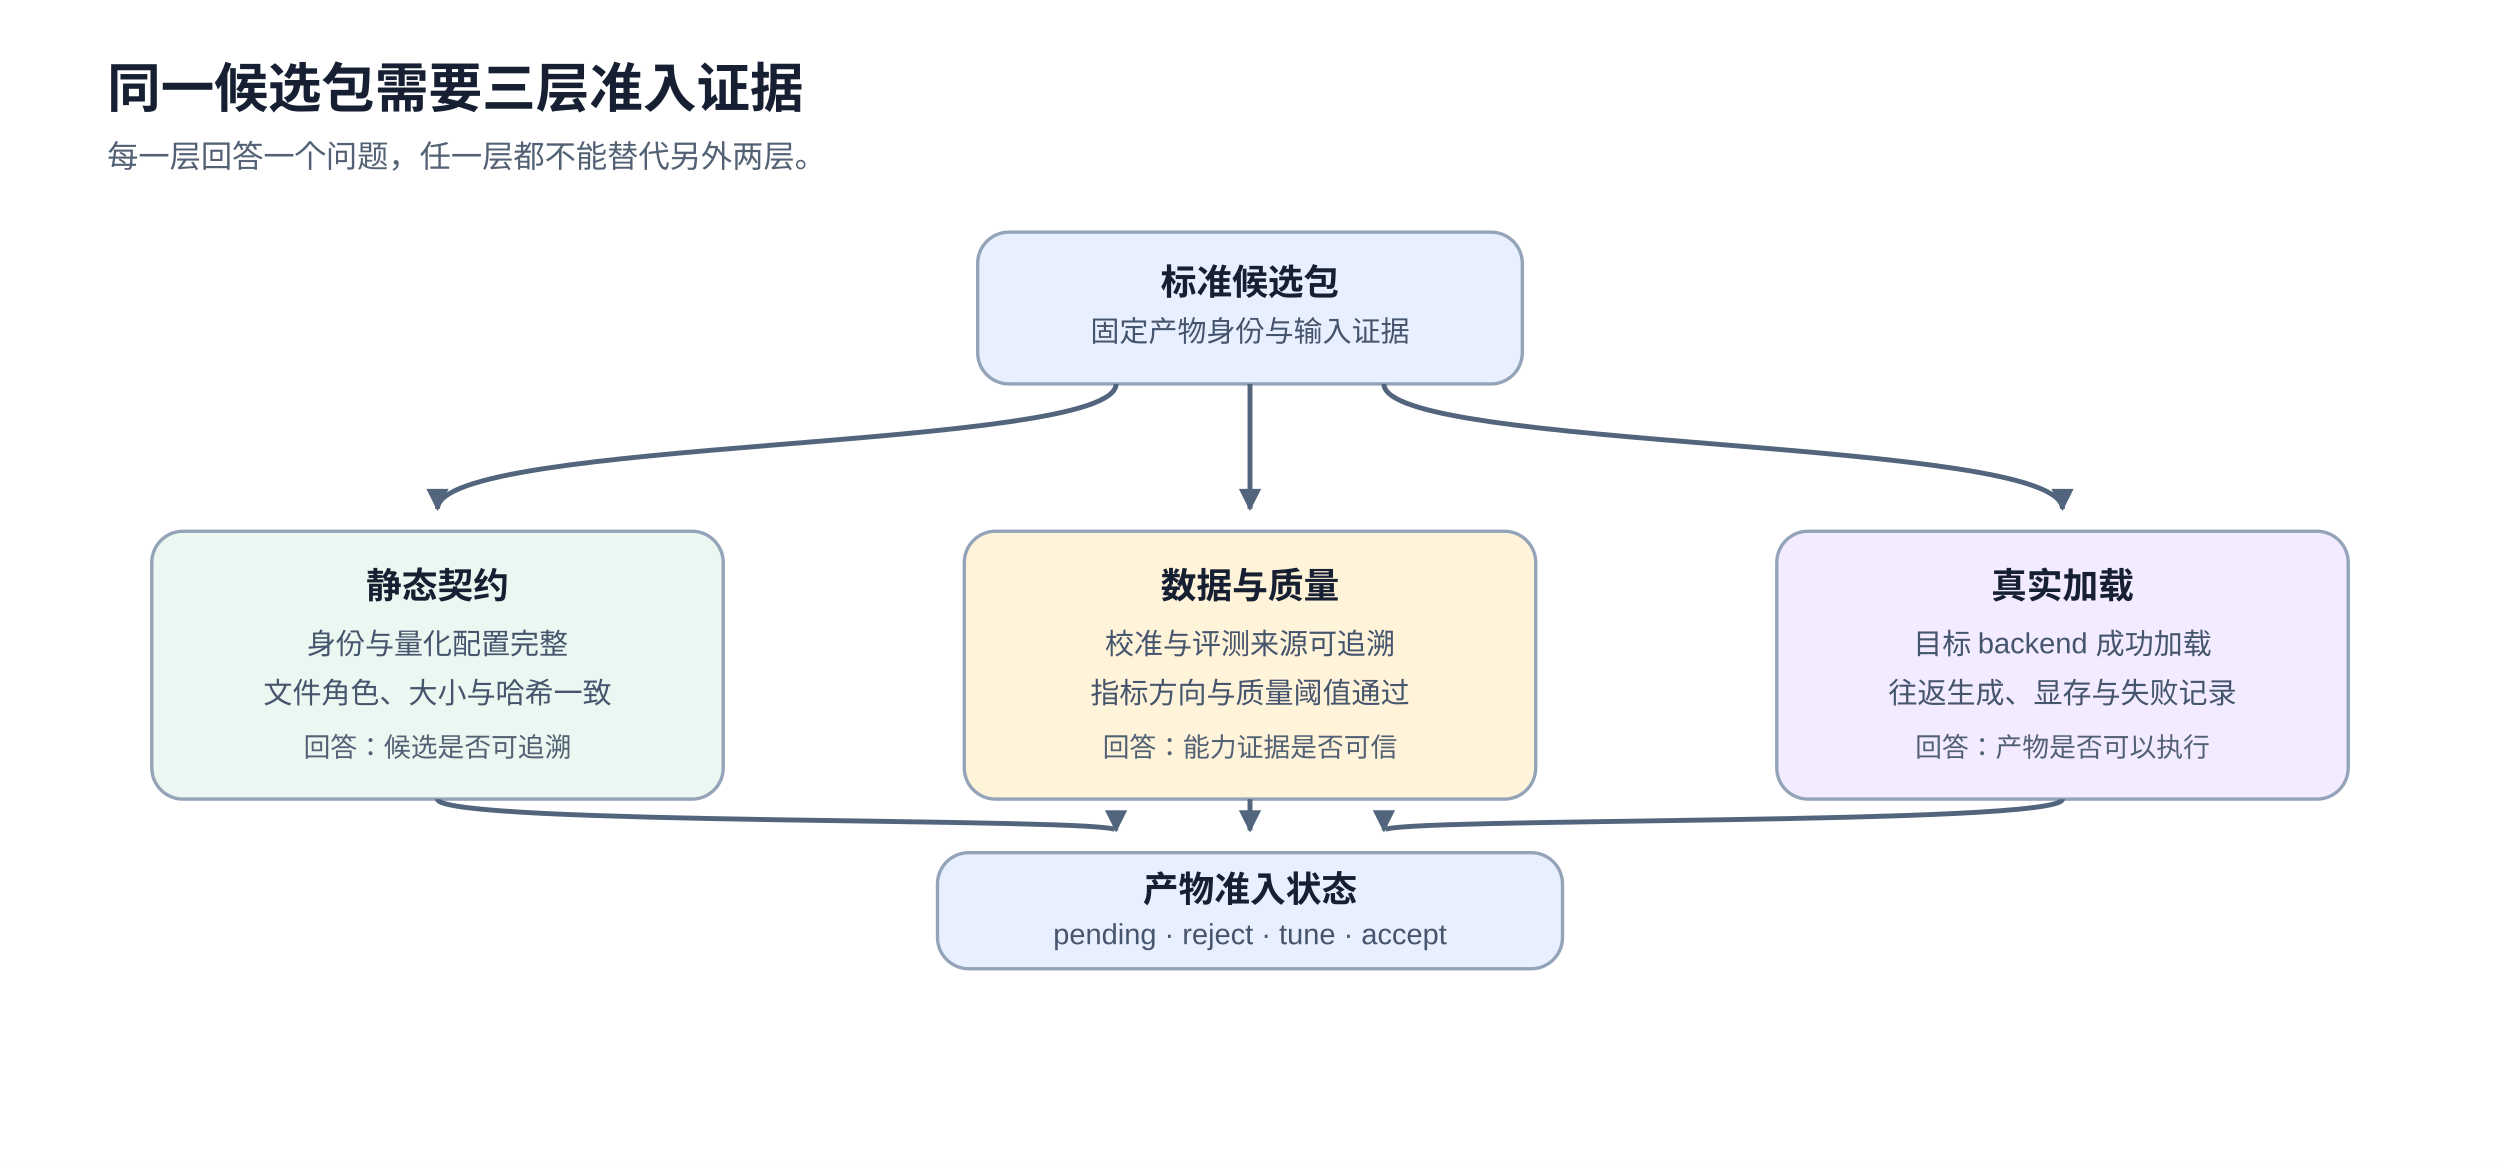
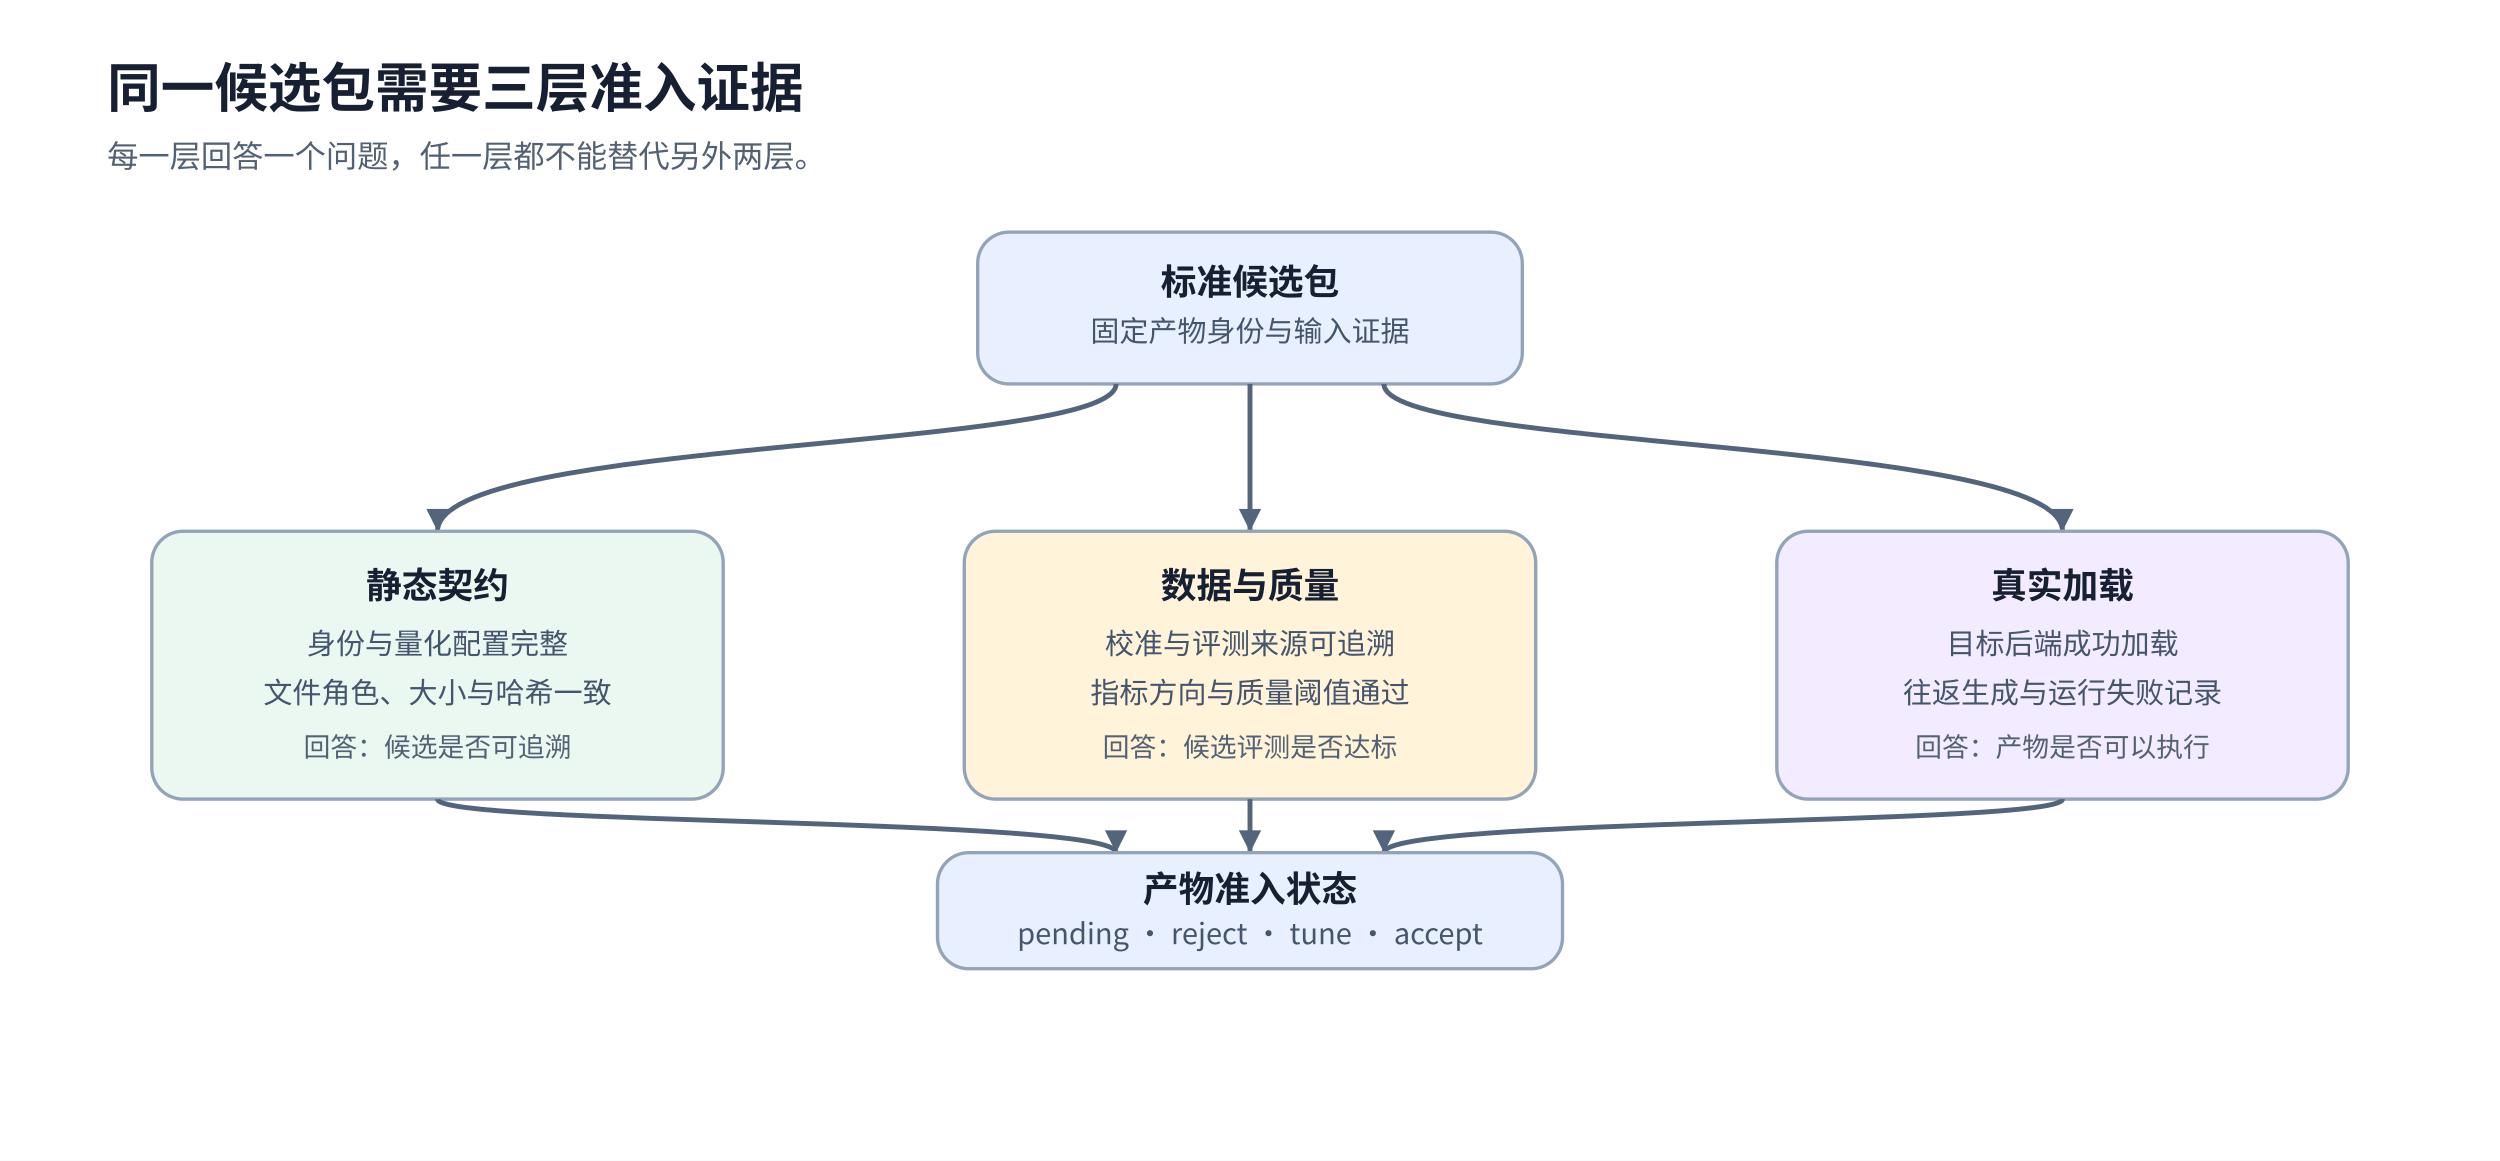
<svg xmlns="http://www.w3.org/2000/svg" width="1120" height="520" viewBox="0 0 1120 520" role="img" aria-labelledby="title desc">
  <style>
-     text{font-family:"Noto Sans SC","Microsoft YaHei",Arial,sans-serif;fill:#172033}
+     text{font-family:"Noto Sans CJK SC","Microsoft YaHei",Arial,sans-serif;fill:#172033}
    .title{font-size:24px;font-weight:700}.sub{font-size:14px;fill:#536174}
    .label{font-size:16px;font-weight:700}.body{font-size:13px;fill:#45556d}.tiny{font-size:12px;fill:#536174}
    .box{stroke:#93a3b8;stroke-width:1.5;rx:14}.arrow{fill:none;stroke:#52657d;stroke-width:2.2;marker-end:url(#arrow)}
  </style>
  <defs>
-     <marker id="arrow" markerWidth="10" markerHeight="10" refX="9" refY="5" orient="auto" markerUnits="userSpaceOnUse">
+     <marker id="arrow" markerWidth="10" markerHeight="10" refX="10" refY="5" orient="auto" markerUnits="userSpaceOnUse">
      <path d="M0,0 L10,5 L0,10 Z" fill="#52657d" />
    </marker>
  </defs>
  <rect width="1120" height="520" fill="#ffffff" />
  <text x="48" y="48" class="title">同一候选包需要三层准入证据</text>
  <text x="48" y="75" class="sub">每一层回答一个问题，任一层都不能替代另外两层。</text>
  <rect x="438" y="104" width="244" height="68" class="box" fill="#e8f0ff" />
  <text x="560" y="132" class="label" text-anchor="middle">标准候选包</text>
  <text x="560" y="153" class="body" text-anchor="middle">固定产物身份与输入证据</text>
-   <path d="M500 172 C500 202 196 196 196 228" class="arrow" />
-   <path d="M560 172 V228" class="arrow" />
-   <path d="M620 172 C620 202 924 196 924 228" class="arrow" />
+   <path d="M500 172 C500 202 196 196 196 238" class="arrow" />
+   <path d="M560 172 V238" class="arrow" />
+   <path d="M620 172 C620 202 924 196 924 238" class="arrow" />
  <rect x="68" y="238" width="256" height="120" class="box" fill="#eaf8f1" />
  <text x="196" y="268" class="label" text-anchor="middle">静态契约</text>
  <text x="196" y="293" class="body" text-anchor="middle">身份与量化配置完整</text>
  <text x="196" y="315" class="body" text-anchor="middle">文件角色、大小与哈希一致</text>
  <text x="196" y="339" class="tiny" text-anchor="middle">回答：候选是否可追溯</text>
  <rect x="432" y="238" width="256" height="120" class="box" fill="#fff3d9" />
  <text x="560" y="268" class="label" text-anchor="middle">数据与质量</text>
  <text x="560" y="293" class="body" text-anchor="middle">校准与评测来源可追溯</text>
  <text x="560" y="315" class="body" text-anchor="middle">指标方向与质量阈值通过</text>
-   <text x="560" y="339" class="tiny" text-anchor="middle">回答：能力证据是否可信</text>
+   <text x="560" y="339" class="tiny" text-anchor="middle">回答：候选评测是否达标</text>
  <rect x="796" y="238" width="256" height="120" class="box" fill="#f3ebff" />
  <text x="924" y="268" class="label" text-anchor="middle">真实加载</text>
-   <text x="924" y="293" class="body" text-anchor="middle">目标 backend 成功加载</text>
-   <text x="924" y="315" class="body" text-anchor="middle">往返生成、显存与失败记录</text>
+   <text x="924" y="293" class="body" text-anchor="middle">目标后端成功加载</text>
+   <text x="924" y="315" class="body" text-anchor="middle">往返生成与运行失败记录</text>
  <text x="924" y="339" class="tiny" text-anchor="middle">回答：产物是否可以执行</text>
-   <path d="M196 358 C196 370 500 366 500 372" class="arrow" />
-   <path d="M560 358 V372" class="arrow" />
-   <path d="M924 358 C924 370 620 366 620 372" class="arrow" />
+   <path d="M196 358 C196 370 500 366 500 382" class="arrow" />
+   <path d="M560 358 V382" class="arrow" />
+   <path d="M924 358 C924 370 620 366 620 382" class="arrow" />
  <rect x="420" y="382" width="280" height="52" class="box" fill="#e8f0ff" />
  <text x="560" y="404" class="label" text-anchor="middle">产物准入状态</text>
  <text x="560" y="423" class="body" text-anchor="middle">pending · reject · tune · accept</text>
</svg>
